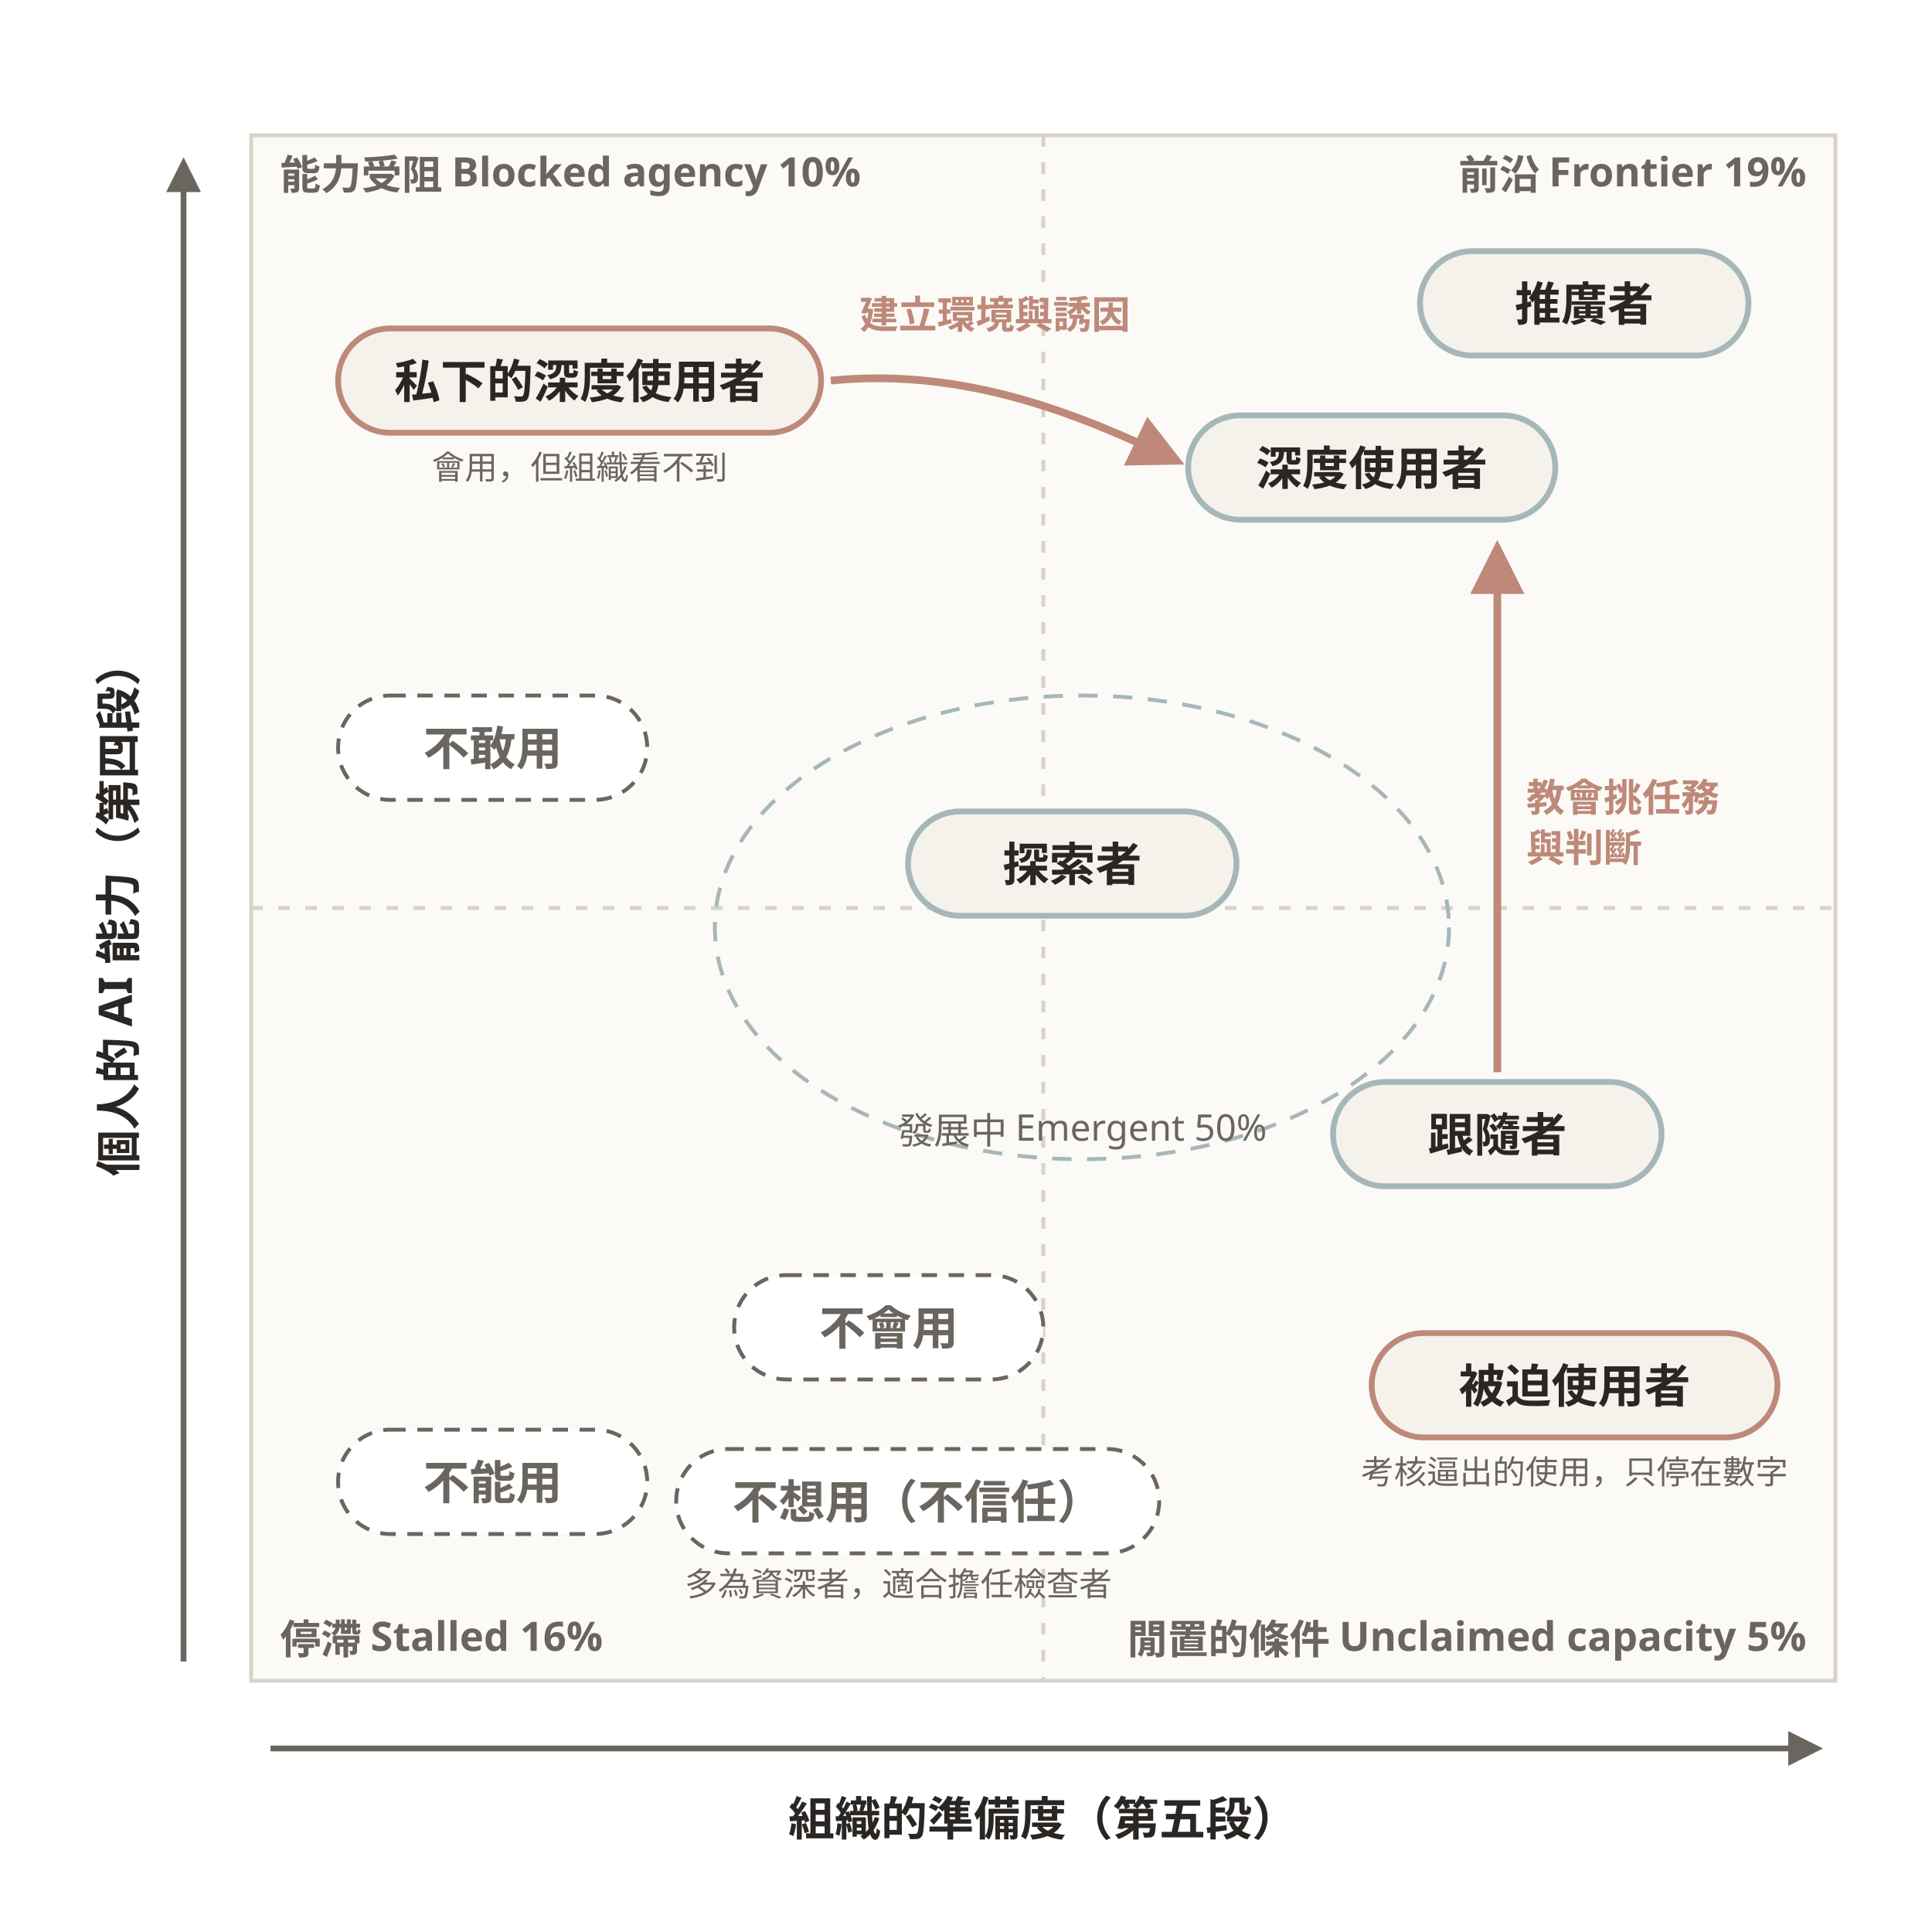
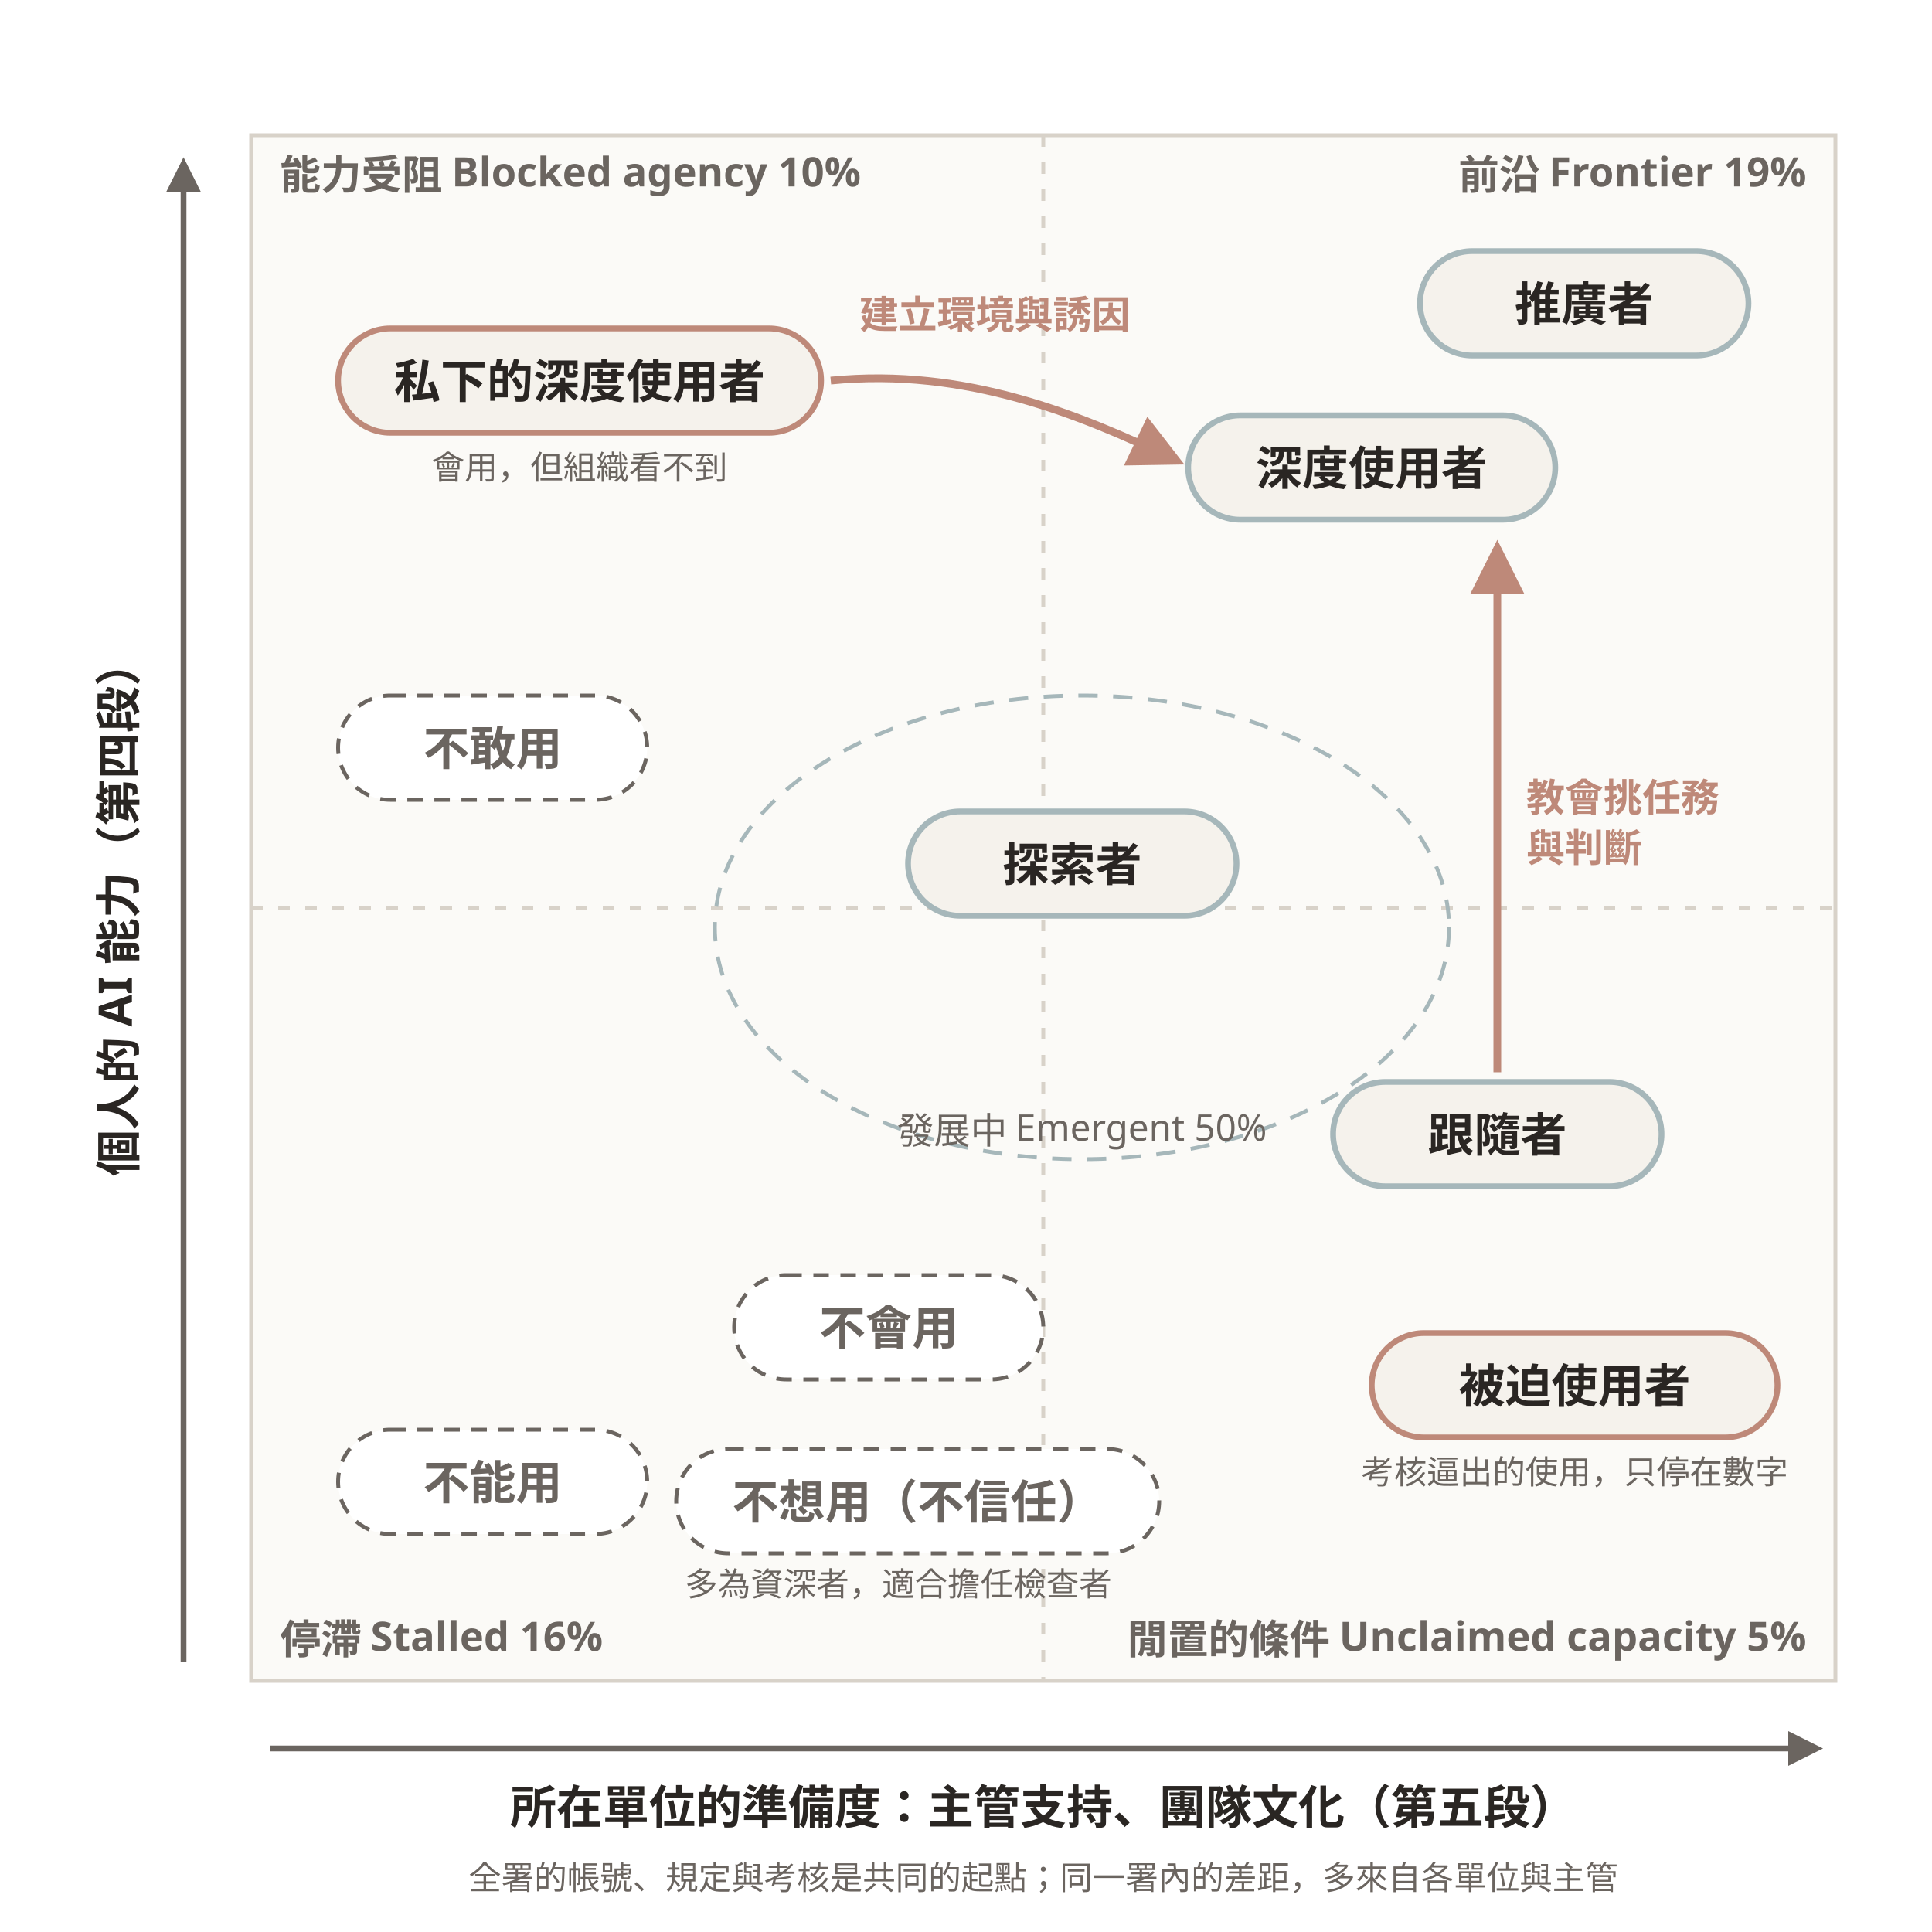
<svg xmlns="http://www.w3.org/2000/svg" viewBox="0 0 1000 1000" width="1000" height="1000" font-family="PingFang TC, Hiragino Sans GB, sans-serif">
  <defs>
    <marker id="ahT" viewBox="0 0 10 10" refX="8" refY="5" markerWidth="7" markerHeight="7" orient="auto-start-reverse">
      <path d="M0,0 L10,5 L0,10 z" fill="#BE8979" />
    </marker>
    <marker id="ahG" viewBox="0 0 10 10" refX="8" refY="5" markerWidth="6" markerHeight="6" orient="auto-start-reverse">
      <path d="M0,0 L10,5 L0,10 z" fill="#6B6560" />
    </marker>
  </defs>
  <rect width="1000" height="1000" fill="#FFFFFF" />
  <rect x="130" y="70" width="820" height="800" fill="#FBFAF7" stroke="#D8D2C9" stroke-width="2" />
  <line x1="540" y1="70" x2="540" y2="870" stroke="#D8D2C9" stroke-width="2" stroke-dasharray="6 8" />
  <line x1="130" y1="470" x2="950" y2="470" stroke="#D8D2C9" stroke-width="2" stroke-dasharray="6 8" />
  <ellipse cx="560" cy="480" rx="190" ry="120" fill="none" stroke="#A6B7BA" stroke-width="2" stroke-dasharray="10 8" />
  <text x="145" y="98" font-size="21" fill="#6B6560" font-weight="600">能力受阻 Blocked agency 10%</text>
  <text x="935" y="98" font-size="21" fill="#6B6560" font-weight="600" text-anchor="end">前沿 Frontier 19%</text>
  <text x="145" y="856" font-size="21" fill="#6B6560" font-weight="600">停滯 Stalled 16%</text>
  <text x="935" y="856" font-size="21" fill="#6B6560" font-weight="600" text-anchor="end">閒置的條件 Unclaimed capacity 5%</text>
  <text x="560" y="592" font-size="19" fill="#6B6560" text-anchor="middle">發展中 Emergent 50%</text>
  <line x1="95" y1="860" x2="95" y2="85" stroke="#6B6560" stroke-width="3" marker-end="url(#ahG)" />
  <text x="70" y="470" font-size="24" fill="#2A2623" font-weight="600" text-anchor="middle" transform="rotate(-90 70 470)">個人的 AI 能力（第四段）</text>
  <line x1="140" y1="905" x2="940" y2="905" stroke="#6B6560" stroke-width="3" marker-end="url(#ahG)" />
-   <text x="540" y="950" font-size="24" fill="#2A2623" font-weight="600" text-anchor="middle">組織的準備度（第五段）</text>
+   <text x="540" y="944" font-size="24" fill="#2A2623" font-weight="600" text-anchor="middle">所在單位的準備度：主管支持、團隊文化（第五段）</text>
+   <text x="540" y="978" font-size="17" fill="#6B6560" text-anchor="middle">全署的帳號、規定與考核是共同的起點；同一署內的差距，多來自各單位與主管</text>
  <g font-size="24" font-weight="600" text-anchor="middle">
    <rect x="735" y="130" width="170" height="54" rx="27" fill="#F5F2EC" stroke="#A6B7BA" stroke-width="3" />
    <text x="820" y="166" fill="#2A2623">推廣者</text>
    <rect x="615" y="215" width="190" height="54" rx="27" fill="#F5F2EC" stroke="#A6B7BA" stroke-width="3" />
    <text x="710" y="251" fill="#2A2623">深度使用者</text>
    <rect x="175" y="170" width="250" height="54" rx="27" fill="#F5F2EC" stroke="#BE8979" stroke-width="3" />
    <text x="300" y="206" fill="#2A2623">私下的深度使用者</text>
    <rect x="470" y="420" width="170" height="54" rx="27" fill="#F5F2EC" stroke="#A6B7BA" stroke-width="3" />
    <text x="555" y="456" fill="#2A2623">探索者</text>
    <rect x="690" y="560" width="170" height="54" rx="27" fill="#F5F2EC" stroke="#A6B7BA" stroke-width="3" />
    <text x="775" y="596" fill="#2A2623">跟隨者</text>
    <rect x="710" y="690" width="210" height="54" rx="27" fill="#F5F2EC" stroke="#BE8979" stroke-width="3" />
    <text x="815" y="726" fill="#2A2623">被迫使用者</text>
  </g>
  <g font-size="24" font-weight="600" text-anchor="middle">
    <rect x="175" y="360" width="160" height="54" rx="27" fill="#FFFFFF" stroke="#6B6560" stroke-width="2" stroke-dasharray="8 6" />
    <text x="255" y="396" fill="#6B6560">不敢用</text>
    <rect x="175" y="740" width="160" height="54" rx="27" fill="#FFFFFF" stroke="#6B6560" stroke-width="2" stroke-dasharray="8 6" />
    <text x="255" y="776" fill="#6B6560">不能用</text>
    <rect x="380" y="660" width="160" height="54" rx="27" fill="#FFFFFF" stroke="#6B6560" stroke-width="2" stroke-dasharray="8 6" />
    <text x="460" y="696" fill="#6B6560">不會用</text>
    <rect x="350" y="750" width="250" height="54" rx="27" fill="#FFFFFF" stroke="#6B6560" stroke-width="2" stroke-dasharray="8 6" />
    <text x="475" y="786" fill="#6B6560">不想用（不信任）</text>
  </g>
  <g font-size="17" fill="#6B6560">
    <text x="300" y="248" text-anchor="middle">會用，但組織看不到</text>
    <text x="815" y="768" text-anchor="middle">考核逼出的使用，只停在數字</text>
    <text x="465" y="826" text-anchor="middle">多為資深者，適合擔任檢查者</text>
  </g>
  <path d="M430,197 C500,190 560,215 608,238" fill="none" stroke="#BE8979" stroke-width="4" marker-end="url(#ahT)" />
  <text x="515" y="170" font-size="20" fill="#BE8979" font-weight="600" text-anchor="middle">建立環境與誘因</text>
  <path d="M775,555 L775,285" fill="none" stroke="#BE8979" stroke-width="4" marker-end="url(#ahT)" />
  <text x="790" y="420" font-size="20" fill="#BE8979" font-weight="600">教會挑任務</text>
  <text x="790" y="446" font-size="20" fill="#BE8979" font-weight="600">與判斷</text>
</svg>
